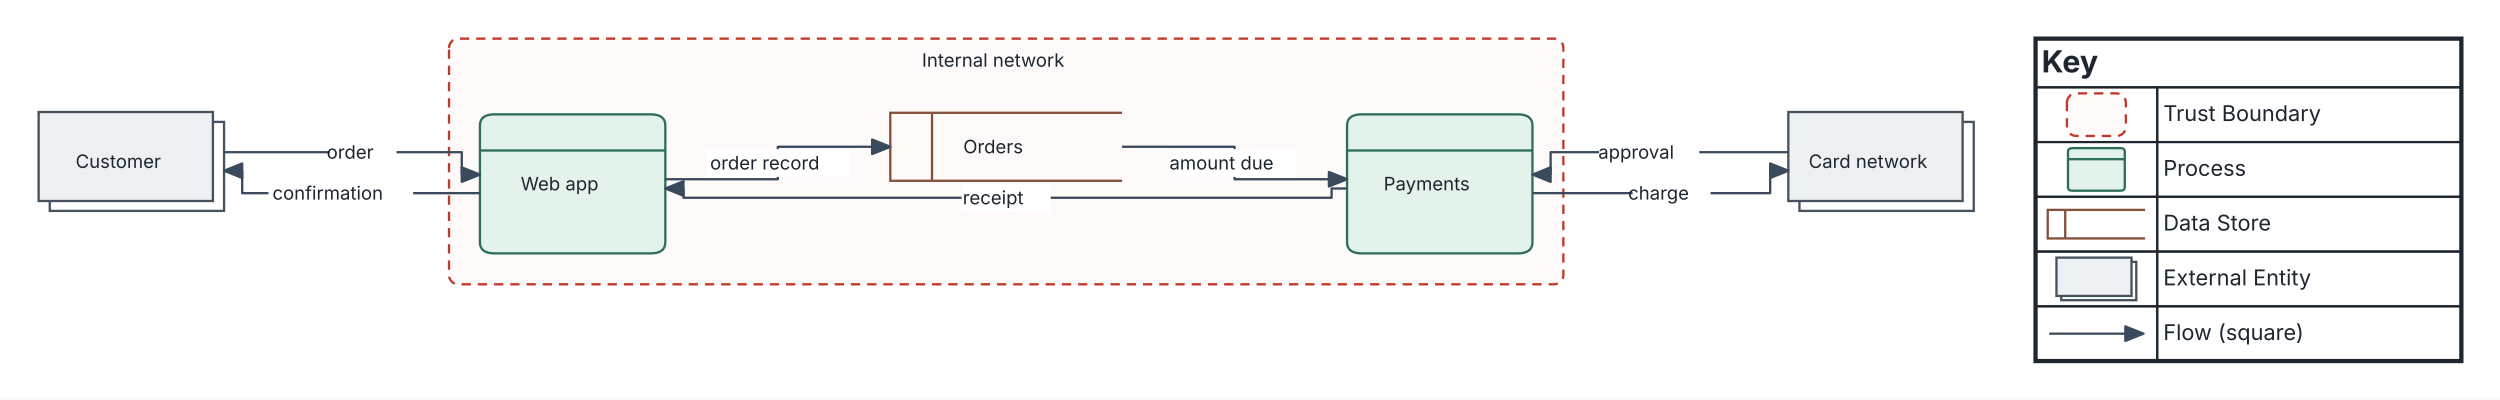
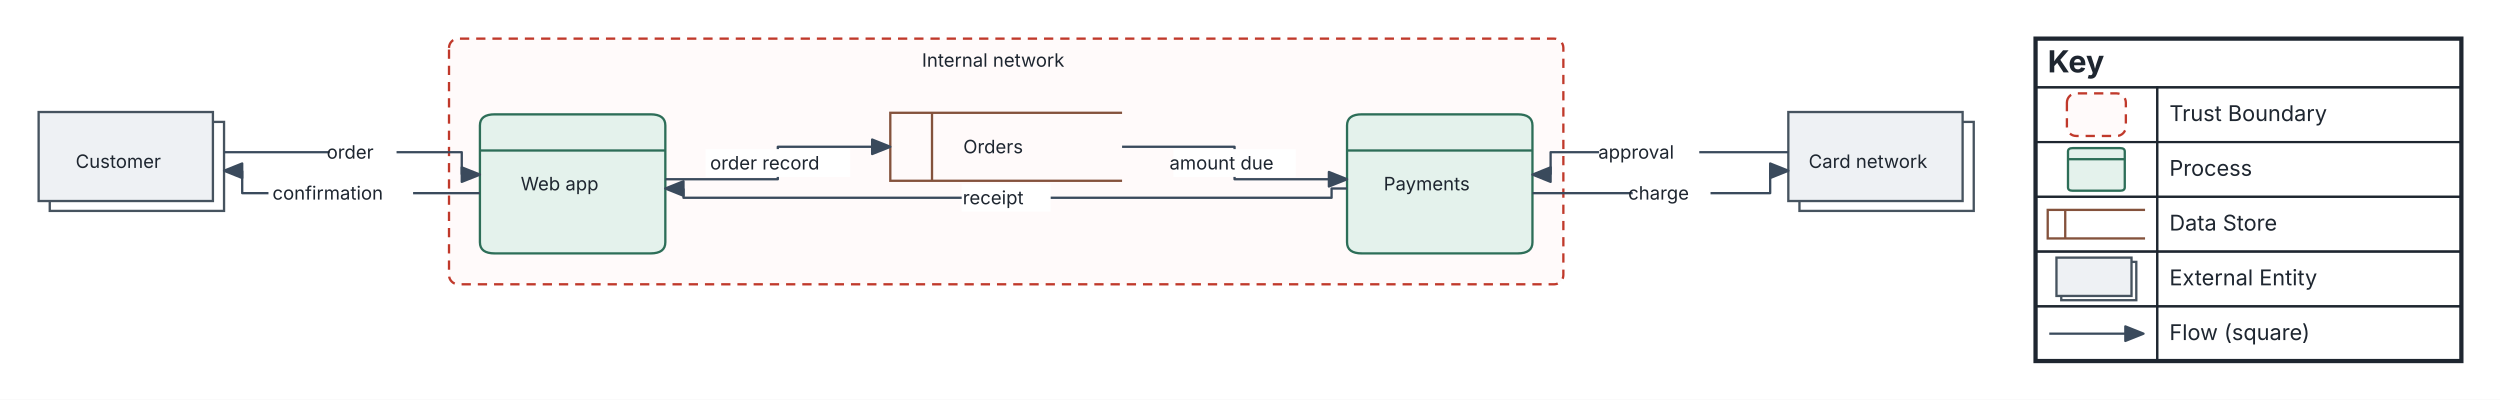
<svg xmlns="http://www.w3.org/2000/svg" version="1.1" width="1617.991" height="258.661" viewBox="15 15 1617.991 258.661">
  <rect x="15" y="15" width="1617.991" height="258.661" fill="#ffffff" />
  <g id="s3">
    <path d="M305.6 46 C305.6 42.686 308.286 40 311.6 40 L1020.8 40 C1024.114 40 1026.8 42.686 1026.8 46 L1026.8 193 C1026.8 196.314 1024.114 199 1020.8 199 L311.6 199 C308.286 199 305.6 196.314 305.6 193 Z" fill="#fffafa" stroke="#c0392b" stroke-width="1.5" stroke-dasharray="6 4.5" />
    <text text-anchor="middle" font-family="Inter, sans-serif" font-size="12" fill="#1e2630" xml:space="preserve">
      <tspan x="666.2" y="58.2">Internal network</tspan>
    </text>
  </g>
  <g id="s9">
    <path d="M335.2 89 L436 89 C442.4 89 445.6 91.4 445.6 96.2 L445.6 171.8 C445.6 176.6 442.4 179 436 179 L335.2 179 C328.8 179 325.6 176.6 325.6 171.8 L325.6 96.2 C325.6 91.4 328.8 89 335.2 89 Z" fill="#e4f2ec" stroke="#2d6e58" stroke-width="1.5" />
    <path d="M325.6 112.4 L445.6 112.4" fill="none" stroke="#2d6e58" stroke-width="1.5" />
    <text text-anchor="middle" font-family="Inter, sans-serif" font-size="12" fill="#1e2630" xml:space="preserve">
      <tspan x="385.6" y="138.2">Web app</tspan>
    </text>
  </g>
  <g id="s11">
    <path d="M896.4 89 L997.2 89 C1003.6 89 1006.8 91.4 1006.8 96.2 L1006.8 171.8 C1006.8 176.6 1003.6 179 997.2 179 L896.4 179 C890 179 886.8 176.6 886.8 171.8 L886.8 96.2 C886.8 91.4 890 89 896.4 89 Z" fill="#e4f2ec" stroke="#2d6e58" stroke-width="1.5" />
    <path d="M886.8 112.4 L1006.8 112.4" fill="none" stroke="#2d6e58" stroke-width="1.5" />
    <text text-anchor="middle" font-family="Inter, sans-serif" font-size="12" fill="#1e2630" xml:space="preserve">
      <tspan x="946.8" y="138.2">Payments</tspan>
    </text>
  </g>
  <g id="s13">
    <path d="M741.2 88 L591.2 88 L591.2 132 L741.2 132 M618.2 88 L618.2 132" fill="none" stroke="#84523c" stroke-width="1.5" />
    <text text-anchor="middle" font-family="Inter, sans-serif" font-size="12" fill="#1e2630" xml:space="preserve">
      <tspan x="666.2" y="114.2">Orders</tspan>
    </text>
  </g>
  <g id="s5">
    <path d="M40 87.5 L152.8 87.5 L152.8 145.1 L40 145.1 Z" fill="#eef1f4" stroke="#46535f" stroke-width="1.5" />
    <path d="M152.8 93.9 L160 93.9 L160 151.5 L47.2 151.5 L47.2 145.1" fill="none" stroke="#46535f" stroke-width="1.5" />
    <text text-anchor="middle" font-family="Inter, sans-serif" font-size="12" fill="#1e2630" xml:space="preserve">
      <tspan x="100" y="123.7">Customer</tspan>
    </text>
  </g>
  <g id="s7">
    <path d="M1172.4 87.5 L1285.2 87.5 L1285.2 145.1 L1172.4 145.1 Z" fill="#eef1f4" stroke="#46535f" stroke-width="1.5" />
    <path d="M1285.2 93.9 L1292.4 93.9 L1292.4 151.5 L1179.6 151.5 L1179.6 145.1" fill="none" stroke="#46535f" stroke-width="1.5" />
    <text text-anchor="middle" font-family="Inter, sans-serif" font-size="12" fill="#1e2630" xml:space="preserve">
      <tspan x="1232.4" y="123.7">Card network</tspan>
    </text>
  </g>
  <g id="key28">
    <path d="M1332.4 40 L1607.991 40 L1607.991 248.661 L1332.4 248.661 Z" fill="none" stroke="none" />
  </g>
  <g id="key28_border">
    <path d="M1332.4 40 L1607.991 40 L1607.991 248.661 L1332.4 248.661 Z" fill="#ffffff" stroke="#1e2630" stroke-width="2.756" />
  </g>
  <g id="key28_cell0">
    <path d="M1332.4 40 L1607.991 40 L1607.991 71.496 L1332.4 71.496 Z" fill="none" stroke="#1e2630" stroke-width="1.378" />
  </g>
  <g id="key28_text0">
    <path d="M1336.337 40 L1604.054 40 L1604.054 69.921 L1336.337 69.921 Z" fill="none" stroke="none" />
    <text text-anchor="start" font-family="Inter, sans-serif" font-size="19.685" font-weight="bold" fill="#1e2630" xml:space="preserve">
-       <tspan x="1336.337" y="61.85">Key</tspan>
+       <tspan x="1340.274" y="61.85">Key</tspan>
    </text>
  </g>
  <g id="key28_cell1">
    <path d="M1332.4 71.496 L1411.14 71.496 L1411.14 106.929 L1332.4 106.929 Z" fill="none" stroke="#1e2630" stroke-width="1.378" />
  </g>
  <g id="key28_text1">
    <path d="M1336.337 71.496 L1407.203 71.496 L1407.203 105.354 L1336.337 105.354 Z" fill="none" stroke="none" />
  </g>
  <g id="key28_cell2">
    <path d="M1411.14 71.496 L1607.991 71.496 L1607.991 106.929 L1411.14 106.929 Z" fill="none" stroke="#1e2630" stroke-width="1.378" />
  </g>
  <g id="key28_text2">
    <path d="M1415.077 71.496 L1604.054 71.496 L1604.054 105.354 L1415.077 105.354 Z" fill="none" stroke="none" />
    <text text-anchor="start" font-family="Inter, sans-serif" font-size="14.061" fill="#1e2630" xml:space="preserve">
-       <tspan x="1415.077" y="93.346">Trust Boundary</tspan>
+       <tspan x="1419.014" y="93.346">Trust Boundary</tspan>
    </text>
  </g>
  <g id="key28_cell3">
    <path d="M1332.4 106.929 L1411.14 106.929 L1411.14 142.362 L1332.4 142.362 Z" fill="none" stroke="#1e2630" stroke-width="1.378" />
  </g>
  <g id="key28_text3">
    <path d="M1336.337 106.929 L1407.203 106.929 L1407.203 140.787 L1336.337 140.787 Z" fill="none" stroke="none" />
  </g>
  <g id="key28_cell4">
    <path d="M1411.14 106.929 L1607.991 106.929 L1607.991 142.362 L1411.14 142.362 Z" fill="none" stroke="#1e2630" stroke-width="1.378" />
  </g>
  <g id="key28_text4">
    <path d="M1415.077 106.929 L1604.054 106.929 L1604.054 140.787 L1415.077 140.787 Z" fill="none" stroke="none" />
    <text text-anchor="start" font-family="Inter, sans-serif" font-size="14.061" fill="#1e2630" xml:space="preserve">
-       <tspan x="1415.077" y="128.78">Process</tspan>
+       <tspan x="1419.014" y="128.78">Process</tspan>
    </text>
  </g>
  <g id="key28_cell5">
    <path d="M1332.4 142.362 L1411.14 142.362 L1411.14 177.795 L1332.4 177.795 Z" fill="none" stroke="#1e2630" stroke-width="1.378" />
  </g>
  <g id="key28_text5">
    <path d="M1336.337 142.362 L1407.203 142.362 L1407.203 176.22 L1336.337 176.22 Z" fill="none" stroke="none" />
  </g>
  <g id="key28_cell6">
    <path d="M1411.14 142.362 L1607.991 142.362 L1607.991 177.795 L1411.14 177.795 Z" fill="none" stroke="#1e2630" stroke-width="1.378" />
  </g>
  <g id="key28_text6">
    <path d="M1415.077 142.362 L1604.054 142.362 L1604.054 176.22 L1415.077 176.22 Z" fill="none" stroke="none" />
    <text text-anchor="start" font-family="Inter, sans-serif" font-size="14.061" fill="#1e2630" xml:space="preserve">
-       <tspan x="1415.077" y="164.213">Data Store</tspan>
+       <tspan x="1419.014" y="164.213">Data Store</tspan>
    </text>
  </g>
  <g id="key28_cell7">
    <path d="M1332.4 177.795 L1411.14 177.795 L1411.14 213.228 L1332.4 213.228 Z" fill="none" stroke="#1e2630" stroke-width="1.378" />
  </g>
  <g id="key28_text7">
    <path d="M1336.337 177.795 L1407.203 177.795 L1407.203 211.654 L1336.337 211.654 Z" fill="none" stroke="none" />
  </g>
  <g id="key28_cell8">
    <path d="M1411.14 177.795 L1607.991 177.795 L1607.991 213.228 L1411.14 213.228 Z" fill="none" stroke="#1e2630" stroke-width="1.378" />
  </g>
  <g id="key28_text8">
    <path d="M1415.077 177.795 L1604.054 177.795 L1604.054 211.654 L1415.077 211.654 Z" fill="none" stroke="none" />
    <text text-anchor="start" font-family="Inter, sans-serif" font-size="14.061" fill="#1e2630" xml:space="preserve">
-       <tspan x="1415.077" y="199.646">External Entity</tspan>
+       <tspan x="1419.014" y="199.646">External Entity</tspan>
    </text>
  </g>
  <g id="key28_cell9">
    <path d="M1332.4 213.228 L1411.14 213.228 L1411.14 248.661 L1332.4 248.661 Z" fill="none" stroke="#1e2630" stroke-width="1.378" />
  </g>
  <g id="key28_text9">
    <path d="M1336.337 213.228 L1407.203 213.228 L1407.203 247.087 L1336.337 247.087 Z" fill="none" stroke="none" />
  </g>
  <g id="key28_cell10">
    <path d="M1411.14 213.228 L1607.991 213.228 L1607.991 248.661 L1411.14 248.661 Z" fill="none" stroke="#1e2630" stroke-width="1.378" />
  </g>
  <g id="key28_text10">
    <path d="M1415.077 213.228 L1604.054 213.228 L1604.054 247.087 L1415.077 247.087 Z" fill="none" stroke="none" />
    <text text-anchor="start" font-family="Inter, sans-serif" font-size="14.061" fill="#1e2630" xml:space="preserve">
-       <tspan x="1415.077" y="235.079">Flow (square)</tspan>
+       <tspan x="1419.014" y="235.079">Flow (square)</tspan>
    </text>
  </g>
  <g id="key28_s0">
    <path d="M1352.691 81.433 C1352.691 78.119 1355.377 75.433 1358.691 75.433 L1384.849 75.433 C1388.163 75.433 1390.849 78.119 1390.849 81.433 L1390.849 96.992 C1390.849 100.306 1388.163 102.992 1384.849 102.992 L1358.691 102.992 C1355.377 102.992 1352.691 100.306 1352.691 96.992 Z" fill="#fffafa" stroke="#c0392b" stroke-width="1.5" stroke-dasharray="6 4.5" />
  </g>
  <g id="key28_s1">
    <path d="M1356.337 110.866 L1387.203 110.866 C1389.163 110.866 1390.143 111.601 1390.143 113.071 L1390.143 136.22 C1390.143 137.69 1389.163 138.425 1387.203 138.425 L1356.337 138.425 C1354.377 138.425 1353.397 137.69 1353.397 136.22 L1353.397 113.071 C1353.397 111.601 1354.377 110.866 1356.337 110.866 Z" fill="#e4f2ec" stroke="#2d6e58" stroke-width="1.5" />
    <path d="M1353.397 118.031 L1390.143 118.031" fill="none" stroke="#2d6e58" stroke-width="1.5" />
  </g>
  <g id="key28_s2">
    <path d="M1403.266 150.84 L1340.274 150.84 L1340.274 169.318 L1403.266 169.318 M1351.613 150.84 L1351.613 169.318" fill="none" stroke="#84523c" stroke-width="1.5" />
  </g>
  <g id="key28_s3">
    <path d="M1345.933 181.732 L1394.506 181.732 L1394.506 206.535 L1345.933 206.535 Z" fill="#eef1f4" stroke="#46535f" stroke-width="1.5" />
    <path d="M1394.506 184.488 L1397.607 184.488 L1397.607 209.291 L1349.034 209.291 L1349.034 206.535" fill="none" stroke="#46535f" stroke-width="1.5" />
  </g>
  <g id="key28_s4a">
    <path d="M1340.274 230.445 L1341.274 230.445 L1341.274 231.445 L1340.274 231.445 Z" fill="none" stroke="none" />
  </g>
  <g id="key28_s4b">
    <path d="M1402.266 230.445 L1403.266 230.445 L1403.266 231.445 L1402.266 231.445 Z" fill="none" stroke="none" />
  </g>
  <g id="c15">
    <path d="M160 113.5 L313.85 113.5 L313.85 128 L313.85 128" fill="none" stroke="#3a4a5c" stroke-width="1.5" stroke-linejoin="round" />
    <path d="M325.6 128 L313.85 132.7 L313.85 123.3 Z" fill="#3a4a5c" stroke="#3a4a5c" stroke-width="1.5" stroke-linejoin="round" />
    <rect x="228.45" y="104.5" width="43.2" height="18" fill="#ffffff" />
    <text text-anchor="middle" font-family="Inter, sans-serif" font-size="12" fill="#1e2630" xml:space="preserve">
      <tspan x="250.05" y="117.7">order</tspan>
    </text>
  </g>
  <g id="c17">
    <path d="M445.6 131 L518.4 131 L518.4 110 L579.45 110" fill="none" stroke="#3a4a5c" stroke-width="1.5" stroke-linejoin="round" />
    <path d="M591.2 110 L579.45 114.7 L579.45 105.3 Z" fill="#3a4a5c" stroke="#3a4a5c" stroke-width="1.5" stroke-linejoin="round" />
    <rect x="471.6" y="111.5" width="93.6" height="18" fill="#ffffff" />
    <text text-anchor="middle" font-family="Inter, sans-serif" font-size="12" fill="#1e2630" xml:space="preserve">
      <tspan x="518.4" y="124.7">order record</tspan>
    </text>
  </g>
  <g id="c19">
    <path d="M741.2 110 L814 110 L814 131 L875.05 131" fill="none" stroke="#3a4a5c" stroke-width="1.5" stroke-linejoin="round" />
    <path d="M886.8 131 L875.05 135.7 L875.05 126.3 Z" fill="#3a4a5c" stroke="#3a4a5c" stroke-width="1.5" stroke-linejoin="round" />
    <rect x="774.4" y="111.5" width="79.2" height="18" fill="#ffffff" />
    <text text-anchor="middle" font-family="Inter, sans-serif" font-size="12" fill="#1e2630" xml:space="preserve">
      <tspan x="814" y="124.7">amount due</tspan>
    </text>
  </g>
  <g id="c21">
    <path d="M1006.8 140 L1160.65 140 L1160.65 125.5 L1160.65 125.5" fill="none" stroke="#3a4a5c" stroke-width="1.5" stroke-linejoin="round" />
    <path d="M1172.4 125.5 L1160.65 130.2 L1160.65 120.8 Z" fill="#3a4a5c" stroke="#3a4a5c" stroke-width="1.5" stroke-linejoin="round" />
    <rect x="1071.65" y="131" width="50.4" height="18" fill="#ffffff" />
    <text text-anchor="middle" font-family="Inter, sans-serif" font-size="12" fill="#1e2630" xml:space="preserve">
      <tspan x="1096.85" y="144.2">charge</tspan>
    </text>
  </g>
  <g id="c23">
    <path d="M1172.4 113.5 L1018.55 113.5 L1018.55 128 L1018.55 128" fill="none" stroke="#3a4a5c" stroke-width="1.5" stroke-linejoin="round" />
    <path d="M1006.8 128 L1018.55 123.3 L1018.55 132.7 Z" fill="#3a4a5c" stroke="#3a4a5c" stroke-width="1.5" stroke-linejoin="round" />
    <rect x="1049.95" y="104.5" width="64.8" height="18" fill="#ffffff" />
    <text text-anchor="middle" font-family="Inter, sans-serif" font-size="12" fill="#1e2630" xml:space="preserve">
      <tspan x="1082.35" y="117.7">approval</tspan>
    </text>
  </g>
  <g id="c25">
    <path d="M886.8 137 L876.8 137 L876.8 143 L457.35 143 L457.35 137 L457.35 137" fill="none" stroke="#3a4a5c" stroke-width="1.5" stroke-linejoin="round" />
    <path d="M445.6 137 L457.35 132.3 L457.35 141.7 Z" fill="#3a4a5c" stroke="#3a4a5c" stroke-width="1.5" stroke-linejoin="round" />
    <rect x="637.4" y="134" width="57.6" height="18" fill="#ffffff" />
    <text text-anchor="middle" font-family="Inter, sans-serif" font-size="12" fill="#1e2630" xml:space="preserve">
      <tspan x="666.2" y="147.2">receipt</tspan>
    </text>
  </g>
  <g id="c27">
    <path d="M325.6 140 L171.75 140 L171.75 125.5 L171.75 125.5" fill="none" stroke="#3a4a5c" stroke-width="1.5" stroke-linejoin="round" />
    <path d="M160 125.5 L171.75 120.8 L171.75 130.2 Z" fill="#3a4a5c" stroke="#3a4a5c" stroke-width="1.5" stroke-linejoin="round" />
    <rect x="188.75" y="131" width="93.6" height="18" fill="#ffffff" />
    <text text-anchor="middle" font-family="Inter, sans-serif" font-size="12" fill="#1e2630" xml:space="preserve">
      <tspan x="235.55" y="144.2">confirmation</tspan>
    </text>
  </g>
  <g id="key28_s4c">
    <path d="M1341.274 230.945 L1390.516 230.945" fill="none" stroke="#3a4a5c" stroke-width="1.5" stroke-linejoin="round" />
    <path d="M1402.266 230.945 L1390.516 235.645 L1390.516 226.245 Z" fill="#3a4a5c" stroke="#3a4a5c" stroke-width="1.5" stroke-linejoin="round" />
  </g>
</svg>
